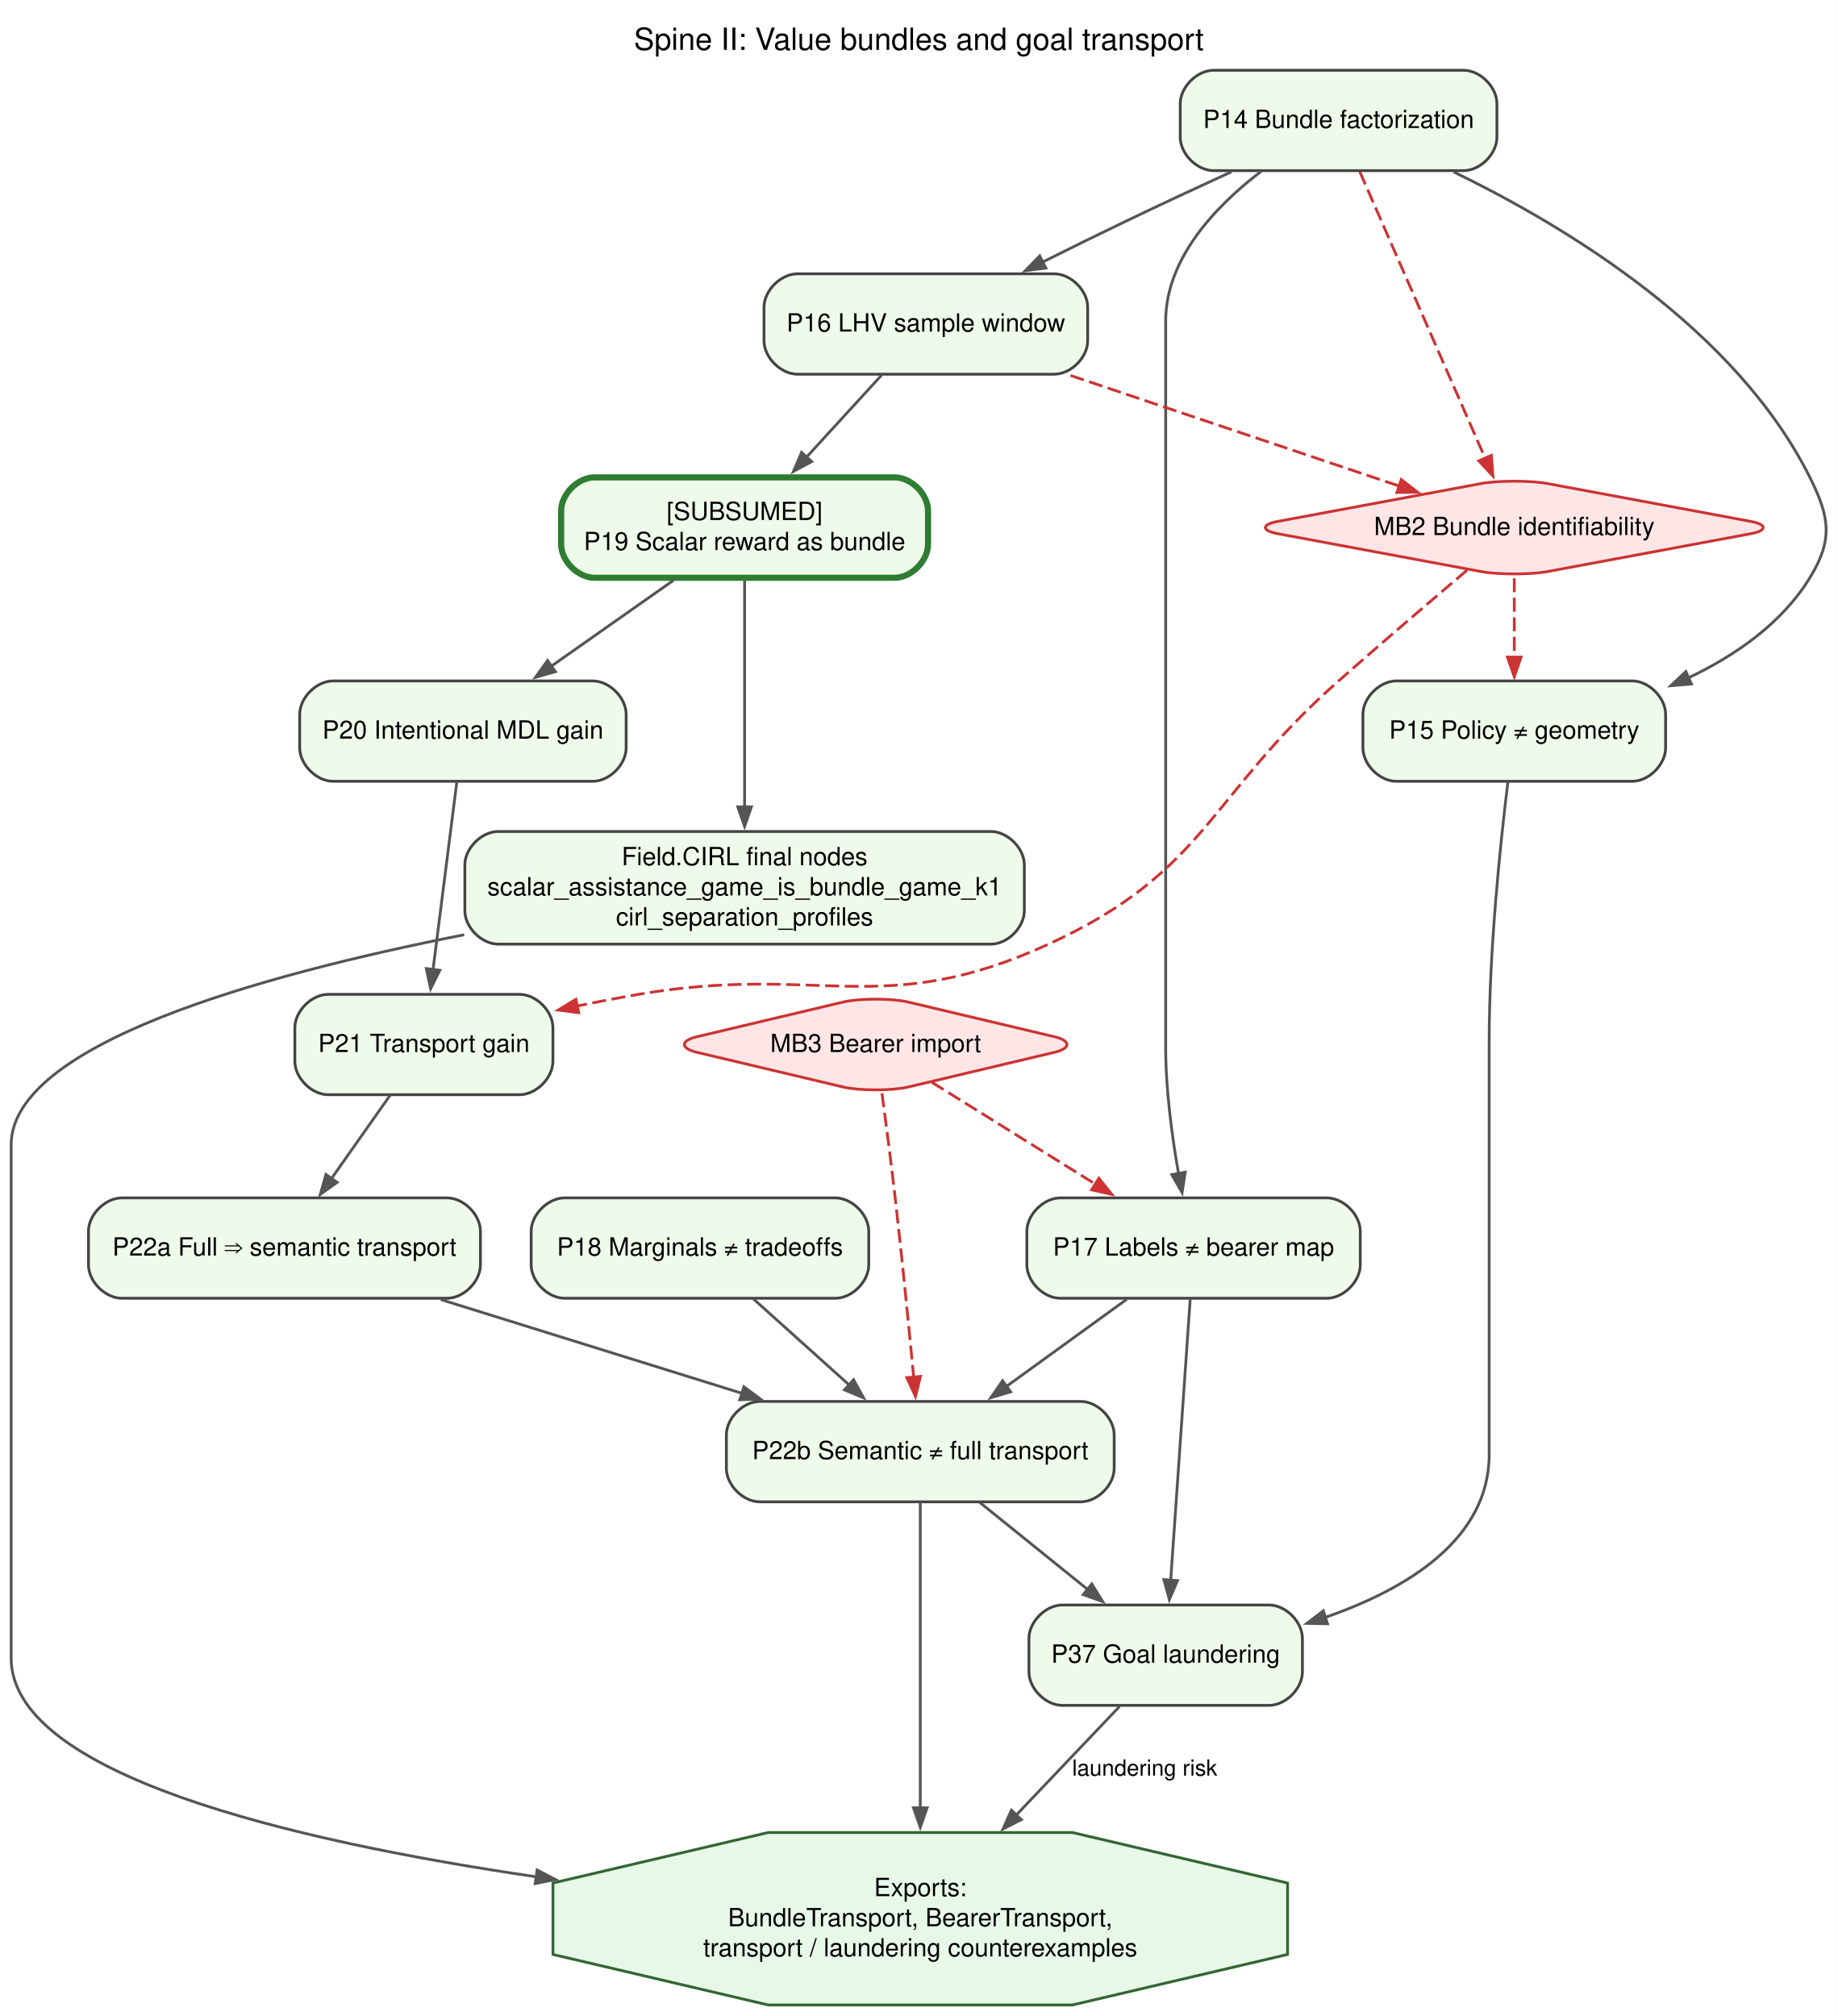
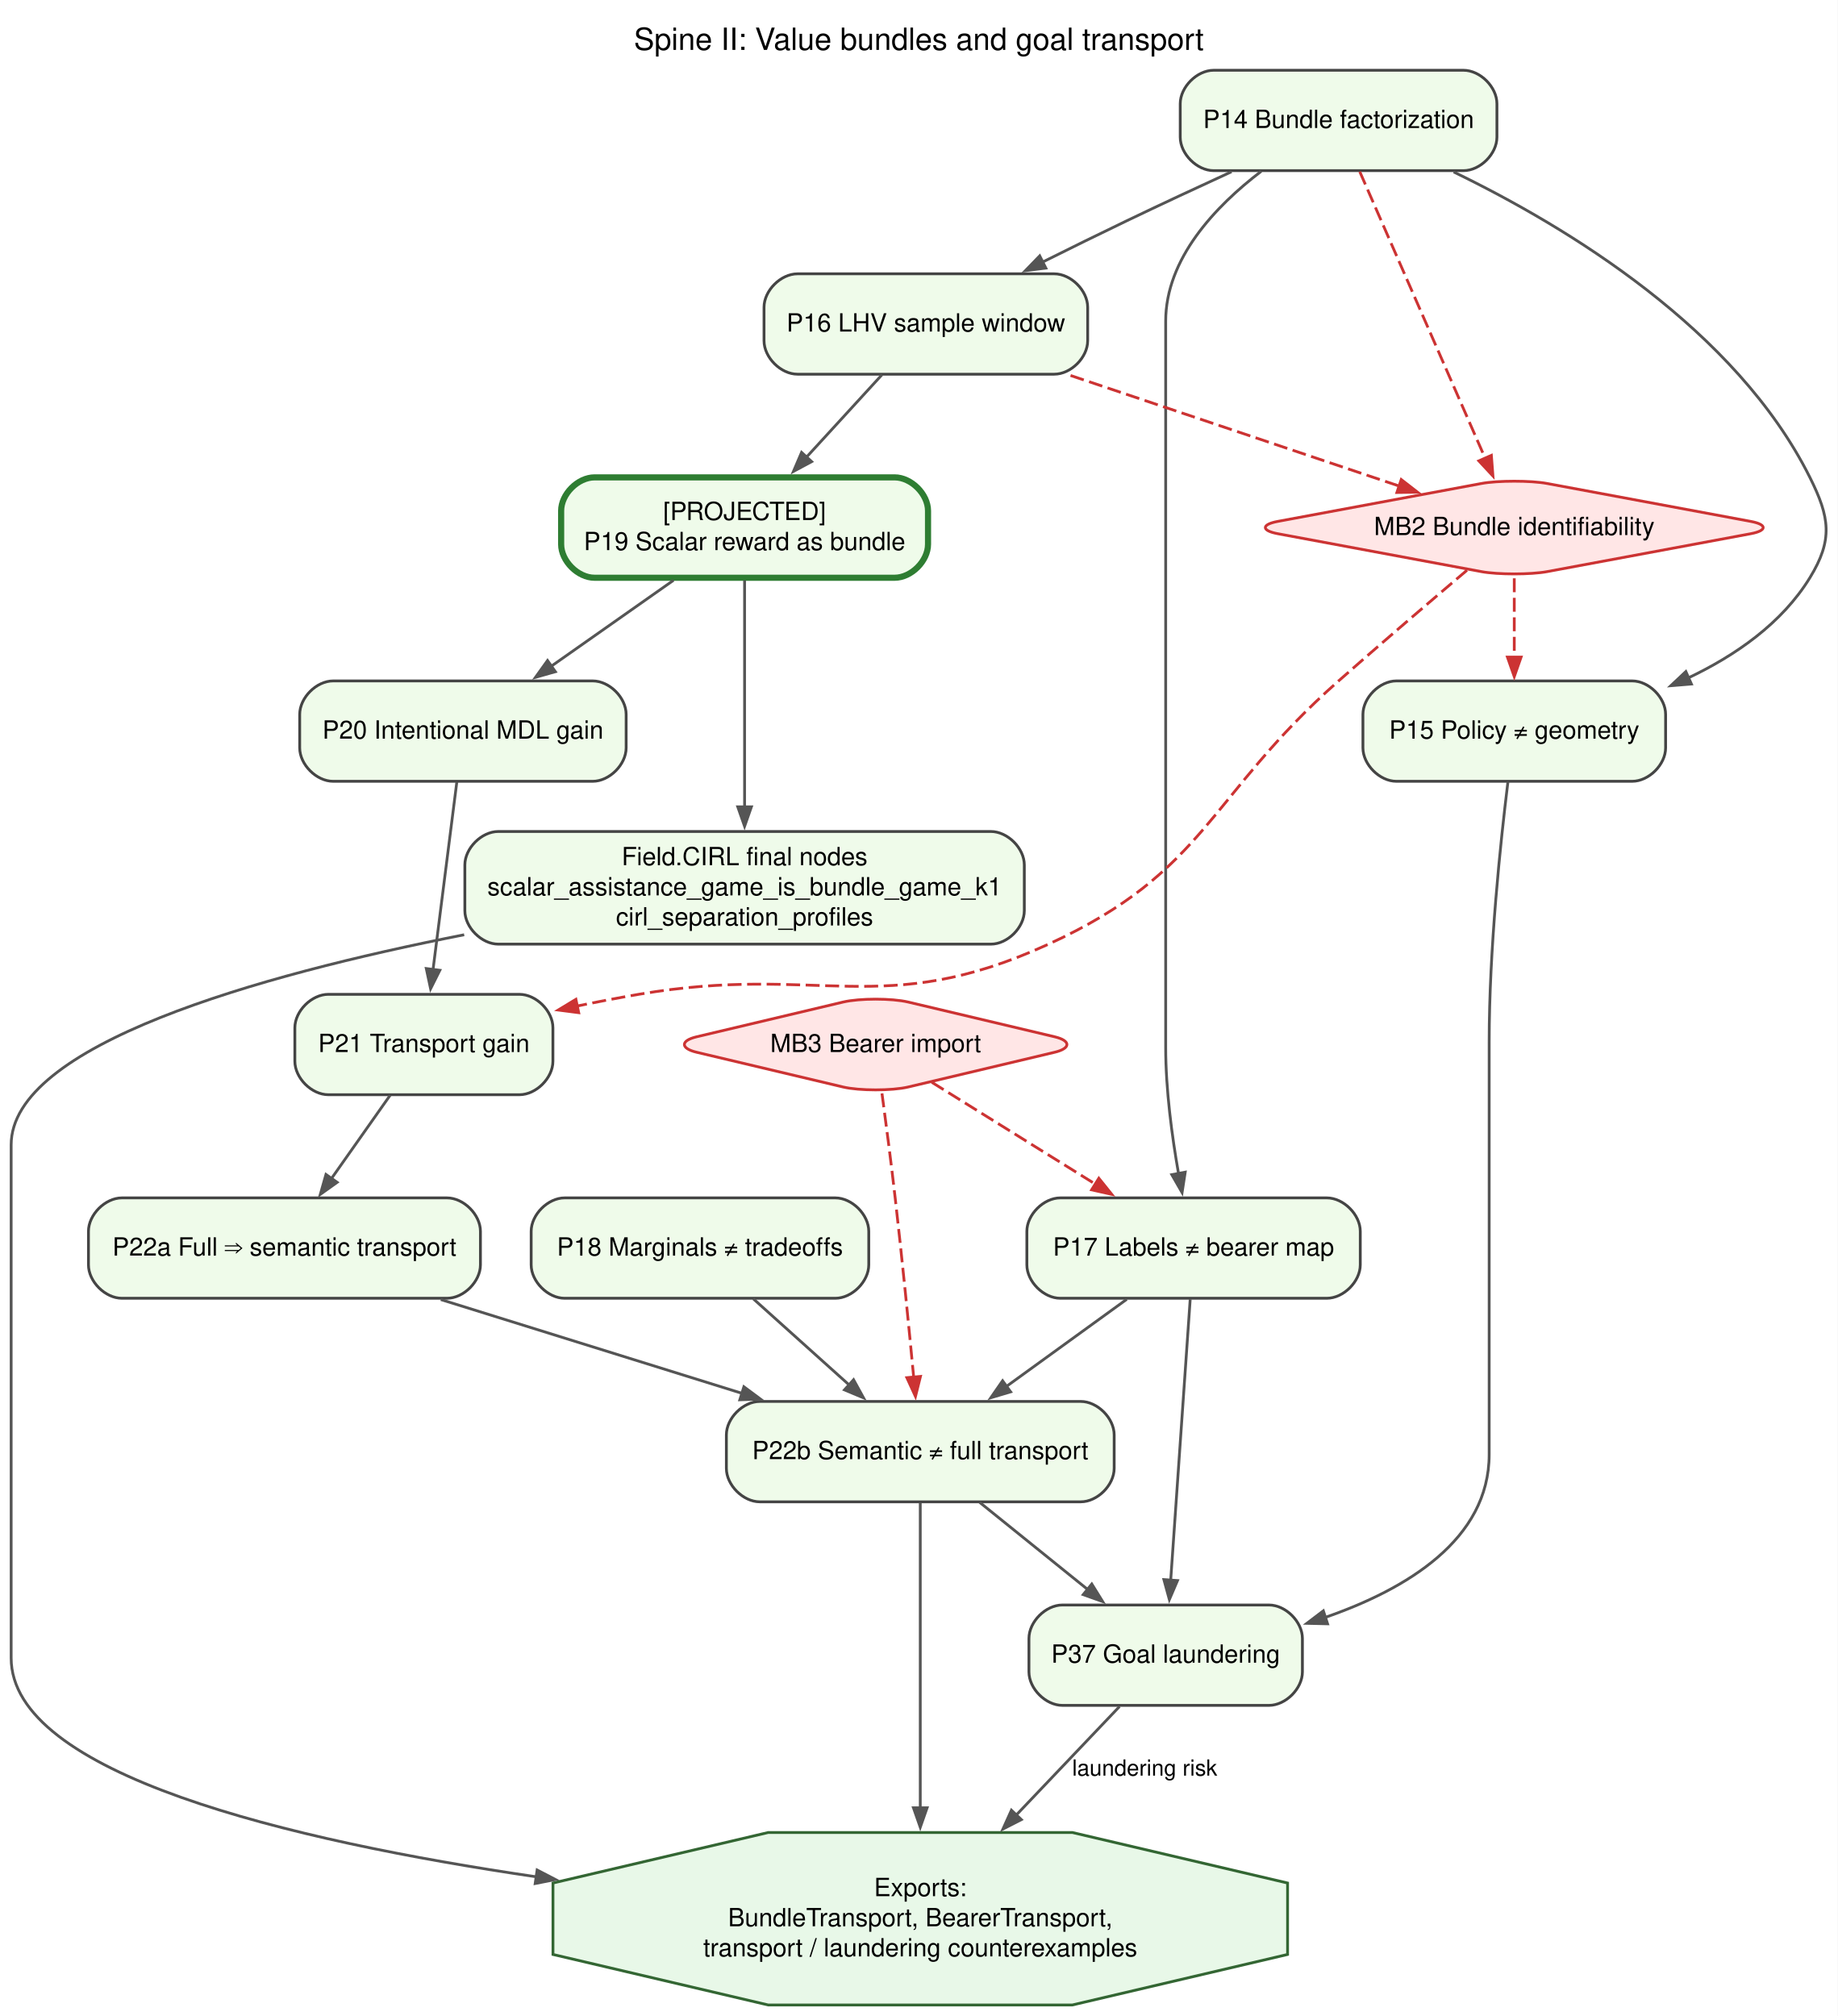
<svg xmlns="http://www.w3.org/2000/svg" xmlns:xlink="http://www.w3.org/1999/xlink" width="659pt" height="723pt" viewBox="0.00 0.00 659.00 723.00">
  <g id="graph0" class="graph" transform="scale(1 1) rotate(0) translate(4 719.04)">
    <polygon fill="white" stroke="none" points="-4,4 -4,-719.04 654.97,-719.04 654.97,4 -4,4" />
    <text xml:space="preserve" text-anchor="middle" x="325.48" y="-701.14" font-family="Helvetica,sans-Serif" font-size="11.00">Spine II: Value bundles and goal transport</text>
    <a xlink:href="../../node/P14/" class="lean-graph-node">
      <g id="node1" class="node">
        <path fill="#effbea" stroke="#444444" d="M520.78,-693.84C520.78,-693.84 431.22,-693.84 431.22,-693.84 425.22,-693.84 419.22,-687.84 419.22,-681.84 419.22,-681.84 419.22,-669.84 419.22,-669.84 419.22,-663.84 425.22,-657.84 431.22,-657.84 431.22,-657.84 520.78,-657.84 520.78,-657.84 526.78,-657.84 532.78,-663.84 532.78,-669.84 532.78,-669.84 532.78,-681.84 532.78,-681.84 532.78,-687.84 526.78,-693.84 520.78,-693.84" />
        <text xml:space="preserve" text-anchor="middle" x="476" y="-673.14" font-family="Helvetica,sans-Serif" font-size="9.00">P14 Bundle factorization</text>
      </g>
    </a>
    <a xlink:href="../../node/P15/" class="lean-graph-node">
      <g id="node2" class="node">
        <path fill="#effbea" stroke="#444444" d="M581.27,-474.84C581.27,-474.84 496.73,-474.84 496.73,-474.84 490.73,-474.84 484.73,-468.84 484.73,-462.84 484.73,-462.84 484.73,-450.84 484.73,-450.84 484.73,-444.84 490.73,-438.84 496.73,-438.84 496.73,-438.84 581.27,-438.84 581.27,-438.84 587.27,-438.84 593.27,-444.84 593.27,-450.84 593.27,-450.84 593.27,-462.84 593.27,-462.84 593.27,-468.84 587.27,-474.84 581.27,-474.84" />
        <text xml:space="preserve" text-anchor="middle" x="539" y="-454.14" font-family="Helvetica,sans-Serif" font-size="9.00">P15 Policy ≠ geometry</text>
      </g>
    </a>
    <g id="edge1" class="edge">
      <path fill="none" stroke="#555555" d="M517.26,-657.38C558.19,-637.53 618.52,-600.87 645,-547.84 652.15,-533.53 653.36,-525.48 645,-511.84 634.99,-495.51 618.32,-483.92 601.13,-475.79" />
      <polygon fill="#555555" stroke="#555555" points="602.52,-473.73 595.13,-473.12 600.53,-478.2 602.52,-473.73" />
    </g>
    <a xlink:href="../../node/P16/" class="lean-graph-node">
      <g id="node3" class="node">
        <path fill="#effbea" stroke="#444444" d="M374.03,-620.84C374.03,-620.84 281.97,-620.84 281.97,-620.84 275.97,-620.84 269.97,-614.84 269.97,-608.84 269.97,-608.84 269.97,-596.84 269.97,-596.84 269.97,-590.84 275.97,-584.84 281.97,-584.84 281.97,-584.84 374.03,-584.84 374.03,-584.84 380.03,-584.84 386.03,-590.84 386.03,-596.84 386.03,-596.84 386.03,-608.84 386.03,-608.84 386.03,-614.84 380.03,-620.84 374.03,-620.84" />
        <text xml:space="preserve" text-anchor="middle" x="328" y="-600.14" font-family="Helvetica,sans-Serif" font-size="9.00">P16 LHV sample window</text>
      </g>
    </a>
    <g id="edge2" class="edge">
      <path fill="none" stroke="#555555" d="M437.61,-657.45C425.54,-651.91 412.18,-645.69 400,-639.84 390.16,-635.12 379.63,-629.93 369.73,-624.99" />
      <polygon fill="#555555" stroke="#555555" points="371.03,-622.9 363.67,-621.96 368.83,-627.28 371.03,-622.9" />
    </g>
    <a xlink:href="../../node/P17/" class="lean-graph-node">
      <g id="node4" class="node">
        <path fill="#effbea" stroke="#444444" d="M471.78,-289.44C471.78,-289.44 376.22,-289.44 376.22,-289.44 370.22,-289.44 364.22,-283.44 364.22,-277.44 364.22,-277.44 364.22,-265.44 364.22,-265.44 364.22,-259.44 370.22,-253.44 376.22,-253.44 376.22,-253.44 471.78,-253.44 471.78,-253.44 477.78,-253.44 483.78,-259.44 483.78,-265.44 483.78,-265.44 483.78,-277.44 483.78,-277.44 483.78,-283.44 477.78,-289.44 471.78,-289.44" />
        <text xml:space="preserve" text-anchor="middle" x="424" y="-268.74" font-family="Helvetica,sans-Serif" font-size="9.00">P17 Labels ≠ bearer map</text>
      </g>
    </a>
    <g id="edge3" class="edge">
      <path fill="none" stroke="#555555" d="M448.26,-657.61C431.76,-645.02 414,-626.26 414,-603.84 414,-603.84 414,-603.84 414,-343.44 414,-328.33 416.25,-311.58 418.61,-298.15" />
      <polygon fill="#555555" stroke="#555555" points="421.01,-298.67 419.88,-291.34 416.19,-297.77 421.01,-298.67" />
    </g>
    <a xlink:href="../../cards/mb2-bundle-identifiability/" class="lean-graph-node">
      <g id="node13" class="node">
        <path fill="#ffe6e6" stroke="#cc3333" d="M527.2,-545.64C527.2,-545.64 454.16,-532.04 454.16,-532.04 448.26,-530.94 448.26,-528.74 454.16,-527.64 454.16,-527.64 527.2,-514.04 527.2,-514.04 533.1,-512.94 544.9,-512.94 550.8,-514.04 550.8,-514.04 623.84,-527.64 623.84,-527.64 629.74,-528.74 629.74,-530.94 623.84,-532.04 623.84,-532.04 550.8,-545.64 550.8,-545.64 544.9,-546.74 533.1,-546.74 527.2,-545.64" />
        <text xml:space="preserve" text-anchor="middle" x="539" y="-527.14" font-family="Helvetica,sans-Serif" font-size="9.00">MB2 Bundle identifiability</text>
      </g>
    </a>
    <g id="edge15" class="edge">
      <path fill="none" stroke="#cc3333" stroke-dasharray="5,2" d="M483.6,-657.47C494.85,-631.76 515.96,-583.51 528.62,-554.56" />
      <polygon fill="#cc3333" stroke="#cc3333" points="530.79,-555.73 531.35,-548.33 526.3,-553.76 530.79,-555.73" />
    </g>
    <a xlink:href="../../node/P37/" class="lean-graph-node">
      <g id="node12" class="node">
        <path fill="#effbea" stroke="#444444" d="M451.03,-143.44C451.03,-143.44 376.97,-143.44 376.97,-143.44 370.97,-143.44 364.97,-137.44 364.97,-131.44 364.97,-131.44 364.97,-119.44 364.97,-119.44 364.97,-113.44 370.97,-107.44 376.97,-107.44 376.97,-107.44 451.03,-107.44 451.03,-107.44 457.03,-107.44 463.03,-113.44 463.03,-119.44 463.03,-119.44 463.03,-131.44 463.03,-131.44 463.03,-137.44 457.03,-143.44 451.03,-143.44" />
        <text xml:space="preserve" text-anchor="middle" x="414" y="-122.74" font-family="Helvetica,sans-Serif" font-size="9.00">P37 Goal laundering</text>
      </g>
    </a>
    <g id="edge12" class="edge">
      <path fill="none" stroke="#555555" d="M536.73,-438.67C534.06,-416.98 530,-378.52 530,-345.44 530,-345.44 530,-345.44 530,-197.44 530,-166.88 500.35,-149.07 471.03,-138.93" />
      <polygon fill="#555555" stroke="#555555" points="472.05,-136.69 464.63,-136.86 470.54,-141.35 472.05,-136.69" />
    </g>
    <a xlink:href="../../node/P19/" class="lean-graph-node">
      <g id="node6" class="node">
        <path fill="#effbea" stroke="#2e7d32" stroke-width="2.2" d="M316.78,-547.84C316.78,-547.84 209.22,-547.84 209.22,-547.84 203.22,-547.84 197.22,-541.84 197.22,-535.84 197.22,-535.84 197.22,-523.84 197.22,-523.84 197.22,-517.84 203.22,-511.84 209.22,-511.84 209.22,-511.84 316.78,-511.84 316.78,-511.84 322.78,-511.84 328.78,-517.84 328.78,-523.84 328.78,-523.84 328.78,-535.84 328.78,-535.84 328.78,-541.84 322.78,-547.84 316.78,-547.84" />
-         <text xml:space="preserve" text-anchor="middle" x="263" y="-532.54" font-family="Helvetica,sans-Serif" font-size="9.00">[SUBSUMED]</text>
+         <text xml:space="preserve" text-anchor="middle" x="263" y="-532.54" font-family="Helvetica,sans-Serif" font-size="9.00">[PROJECTED]</text>
        <text xml:space="preserve" text-anchor="middle" x="263" y="-521.74" font-family="Helvetica,sans-Serif" font-size="9.00">P19 Scalar reward as bundle</text>
      </g>
    </a>
    <g id="edge4" class="edge">
      <path fill="none" stroke="#555555" d="M312.27,-584.65C304.13,-575.77 294.06,-564.77 285.15,-555.04" />
      <polygon fill="#555555" stroke="#555555" points="287.05,-553.49 280.52,-549.98 283.44,-556.8 287.05,-553.49" />
    </g>
    <g id="edge16" class="edge">
      <path fill="none" stroke="#cc3333" stroke-dasharray="5,2" d="M379.89,-584.38C416.26,-572.14 464.22,-556.01 497.94,-544.66" />
      <polygon fill="#cc3333" stroke="#cc3333" points="498.47,-547.06 504.33,-542.51 496.91,-542.42 498.47,-547.06" />
    </g>
    <a xlink:href="../../node/P22b/" class="lean-graph-node">
      <g id="node11" class="node">
        <path fill="#effbea" stroke="#444444" d="M383.53,-216.44C383.53,-216.44 268.47,-216.44 268.47,-216.44 262.47,-216.44 256.47,-210.44 256.47,-204.44 256.47,-204.44 256.47,-192.44 256.47,-192.44 256.47,-186.44 262.47,-180.44 268.47,-180.44 268.47,-180.44 383.53,-180.44 383.53,-180.44 389.53,-180.44 395.53,-186.44 395.53,-192.44 395.53,-192.44 395.53,-204.44 395.53,-204.44 395.53,-210.44 389.53,-216.44 383.53,-216.44" />
        <text xml:space="preserve" text-anchor="middle" x="326" y="-195.74" font-family="Helvetica,sans-Serif" font-size="9.00">P22b Semantic ≠ full transport</text>
      </g>
    </a>
    <g id="edge10" class="edge">
      <path fill="none" stroke="#555555" d="M400.03,-253.07C386.98,-243.62 370.69,-231.82 356.71,-221.69" />
      <polygon fill="#555555" stroke="#555555" points="358.4,-219.89 351.29,-217.76 355.52,-223.86 358.4,-219.89" />
    </g>
    <g id="edge13" class="edge">
      <path fill="none" stroke="#555555" d="M422.79,-253.07C421.05,-227.99 417.82,-181.45 415.8,-152.31" />
      <polygon fill="#555555" stroke="#555555" points="418.24,-152.2 415.32,-145.38 413.36,-152.54 418.24,-152.2" />
    </g>
    <a xlink:href="../../node/P18/" class="lean-graph-node">
      <g id="node5" class="node">
        <path fill="#effbea" stroke="#444444" d="M295.53,-289.44C295.53,-289.44 198.47,-289.44 198.47,-289.44 192.47,-289.44 186.47,-283.44 186.47,-277.44 186.47,-277.44 186.47,-265.44 186.47,-265.44 186.47,-259.44 192.47,-253.44 198.47,-253.44 198.47,-253.44 295.53,-253.44 295.53,-253.44 301.53,-253.44 307.53,-259.44 307.53,-265.44 307.53,-265.44 307.53,-277.44 307.53,-277.44 307.53,-283.44 301.53,-289.44 295.53,-289.44" />
        <text xml:space="preserve" text-anchor="middle" x="247" y="-268.74" font-family="Helvetica,sans-Serif" font-size="9.00">P18 Marginals ≠ tradeoffs</text>
      </g>
    </a>
    <g id="edge11" class="edge">
      <path fill="none" stroke="#555555" d="M266.12,-253.25C276.53,-243.91 289.53,-232.22 300.75,-222.13" />
      <polygon fill="#555555" stroke="#555555" points="302.08,-224.23 305.65,-217.73 298.81,-220.59 302.08,-224.23" />
    </g>
    <a xlink:href="../../node/FCIRL/" class="lean-graph-node">
      <g id="node7" class="node">
        <path fill="#effbea" stroke="#444444" d="M351.31,-420.84C351.31,-420.84 174.69,-420.84 174.69,-420.84 168.69,-420.84 162.69,-414.84 162.69,-408.84 162.69,-408.84 162.69,-392.44 162.69,-392.44 162.69,-386.44 168.69,-380.44 174.69,-380.44 174.69,-380.44 351.31,-380.44 351.31,-380.44 357.31,-380.44 363.31,-386.44 363.31,-392.44 363.31,-392.44 363.31,-408.84 363.31,-408.84 363.31,-414.84 357.31,-420.84 351.31,-420.84" />
        <text xml:space="preserve" text-anchor="middle" x="263" y="-408.74" font-family="Helvetica,sans-Serif" font-size="9.00">Field.CIRL final nodes</text>
        <text xml:space="preserve" text-anchor="middle" x="263" y="-397.94" font-family="Helvetica,sans-Serif" font-size="9.00">scalar_assistance_game_is_bundle_game_k1</text>
        <text xml:space="preserve" text-anchor="middle" x="263" y="-387.14" font-family="Helvetica,sans-Serif" font-size="9.00">cirl_separation_profiles</text>
      </g>
    </a>
    <g id="edge9" class="edge">
      <path fill="none" stroke="#555555" d="M263,-510.89C263,-489.69 263,-454.2 263,-429.44" />
      <polygon fill="#555555" stroke="#555555" points="265.45,-429.69 263,-422.69 260.55,-429.69 265.45,-429.69" />
    </g>
    <a xlink:href="../../node/P20/" class="lean-graph-node">
      <g id="node8" class="node">
        <path fill="#effbea" stroke="#444444" d="M208.53,-474.84C208.53,-474.84 115.47,-474.84 115.47,-474.84 109.47,-474.84 103.47,-468.84 103.47,-462.84 103.47,-462.84 103.47,-450.84 103.47,-450.84 103.47,-444.84 109.47,-438.84 115.47,-438.84 115.47,-438.84 208.53,-438.84 208.53,-438.84 214.53,-438.84 220.53,-444.84 220.53,-450.84 220.53,-450.84 220.53,-462.84 220.53,-462.84 220.53,-468.84 214.53,-474.84 208.53,-474.84" />
        <text xml:space="preserve" text-anchor="middle" x="162" y="-454.14" font-family="Helvetica,sans-Serif" font-size="9.00">P20 Intentional MDL gain</text>
      </g>
    </a>
    <g id="edge5" class="edge">
      <path fill="none" stroke="#555555" d="M237.51,-510.93C224.15,-501.53 207.67,-489.95 193.52,-480" />
      <polygon fill="#555555" stroke="#555555" points="195.15,-478.15 188.02,-476.13 192.34,-482.16 195.15,-478.15" />
    </g>
    <a xlink:href="../../node/OUT/" class="lean-graph-node">
      <g id="node15" class="node">
        <polygon fill="#e8f8e8" stroke="#336633" points="457.71,-18.11 457.71,-43.73 380.56,-61.84 271.44,-61.84 194.29,-43.73 194.29,-18.11 271.44,0 380.56,0 457.71,-18.11" />
        <text xml:space="preserve" text-anchor="middle" x="326" y="-39.02" font-family="Helvetica,sans-Serif" font-size="9.00">Exports:</text>
        <text xml:space="preserve" text-anchor="middle" x="326" y="-28.22" font-family="Helvetica,sans-Serif" font-size="9.00">BundleTransport, BearerTransport,</text>
        <text xml:space="preserve" text-anchor="middle" x="326" y="-17.42" font-family="Helvetica,sans-Serif" font-size="9.00">transport / laundering counterexamples</text>
      </g>
    </a>
    <g id="edge22" class="edge">
      <path fill="none" stroke="#555555" d="M162.45,-383.81C88.2,-369.18 0,-344.26 0,-308.44 0,-308.44 0,-308.44 0,-124.44 0,-82.87 99.37,-59 188.38,-45.95" />
      <polygon fill="#555555" stroke="#555555" points="188.61,-48.4 195.19,-44.98 187.91,-43.55 188.61,-48.4" />
    </g>
    <a xlink:href="../../node/P21/" class="lean-graph-node">
      <g id="node9" class="node">
        <path fill="#effbea" stroke="#444444" d="M182.27,-362.44C182.27,-362.44 113.73,-362.44 113.73,-362.44 107.73,-362.44 101.73,-356.44 101.73,-350.44 101.73,-350.44 101.73,-338.44 101.73,-338.44 101.73,-332.44 107.73,-326.44 113.73,-326.44 113.73,-326.44 182.27,-326.44 182.27,-326.44 188.27,-326.44 194.27,-332.44 194.27,-338.44 194.27,-338.44 194.27,-350.44 194.27,-350.44 194.27,-356.44 188.27,-362.44 182.27,-362.44" />
        <text xml:space="preserve" text-anchor="middle" x="148" y="-341.74" font-family="Helvetica,sans-Serif" font-size="9.00">P21 Transport gain</text>
      </g>
    </a>
    <g id="edge6" class="edge">
      <path fill="none" stroke="#555555" d="M159.81,-438.59C157.52,-420.55 153.91,-392.02 151.28,-371.29" />
      <polygon fill="#555555" stroke="#555555" points="153.72,-371.07 150.41,-364.44 148.86,-371.69 153.72,-371.07" />
    </g>
    <a xlink:href="../../node/P22a/" class="lean-graph-node">
      <g id="node10" class="node">
        <path fill="#effbea" stroke="#444444" d="M156.28,-289.44C156.28,-289.44 39.72,-289.44 39.72,-289.44 33.72,-289.44 27.72,-283.44 27.72,-277.44 27.72,-277.44 27.72,-265.44 27.72,-265.44 27.72,-259.44 33.72,-253.44 39.72,-253.44 39.72,-253.44 156.28,-253.44 156.28,-253.44 162.28,-253.44 168.28,-259.44 168.28,-265.44 168.28,-265.44 168.28,-277.44 168.28,-277.44 168.28,-283.44 162.28,-289.44 156.28,-289.44" />
        <text xml:space="preserve" text-anchor="middle" x="98" y="-268.74" font-family="Helvetica,sans-Serif" font-size="9.00">P22a Full ⇒ semantic transport</text>
      </g>
    </a>
    <g id="edge7" class="edge">
      <path fill="none" stroke="#555555" d="M135.9,-326.25C129.57,-317.27 121.73,-306.13 114.82,-296.33" />
      <polygon fill="#555555" stroke="#555555" points="116.9,-295.02 110.86,-290.71 112.89,-297.84 116.9,-295.02" />
    </g>
    <g id="edge8" class="edge">
      <path fill="none" stroke="#555555" d="M154.07,-252.98C186.78,-242.79 228.16,-229.91 262.13,-219.33" />
      <polygon fill="#555555" stroke="#555555" points="262.75,-221.7 268.7,-217.28 261.29,-217.03 262.75,-221.7" />
    </g>
    <g id="edge14" class="edge">
      <path fill="none" stroke="#555555" d="M347.3,-180.25C359,-170.82 373.64,-159.01 386.22,-148.85" />
      <polygon fill="#555555" stroke="#555555" points="387.5,-150.97 391.41,-144.67 384.42,-147.16 387.5,-150.97" />
    </g>
    <g id="edge21" class="edge">
      <path fill="none" stroke="#555555" d="M326,-180.04C326,-154.25 326,-105.23 326,-70.66" />
      <polygon fill="#555555" stroke="#555555" points="328.45,-70.71 326,-63.71 323.55,-70.71 328.45,-70.71" />
    </g>
    <g id="edge23" class="edge">
      <path fill="none" stroke="#555555" d="M397.45,-107.04C387,-96.05 373.11,-81.45 360.36,-68.05" />
      <polygon fill="#555555" stroke="#555555" points="362.24,-66.47 355.64,-63.09 358.69,-69.85 362.24,-66.47" />
      <text xml:space="preserve" text-anchor="middle" x="406.48" y="-82.24" font-family="Helvetica,sans-Serif" font-size="8.00">laundering risk</text>
    </g>
    <g id="edge17" class="edge">
      <path fill="none" stroke="#cc3333" stroke-dasharray="5,2" d="M539,-511.65C539,-503.11 539,-492.61 539,-483.16" />
      <polygon fill="#cc3333" stroke="#cc3333" points="541.45,-483.38 539,-476.38 536.55,-483.38 541.45,-483.38" />
    </g>
    <g id="edge18" class="edge">
      <path fill="none" stroke="#cc3333" stroke-dasharray="5,2" d="M522.04,-514.53C509.3,-503.72 491.45,-488.47 476,-474.84 429.19,-433.55 428.76,-406.43 372,-380.44 312.16,-353.04 289.88,-373.55 225,-362.44 217.77,-361.2 210.19,-359.74 202.72,-358.2" />
      <polygon fill="#cc3333" stroke="#cc3333" points="203.52,-355.86 196.17,-356.81 202.51,-360.65 203.52,-355.86" />
    </g>
    <a xlink:href="../../cards/mb3-bearer-import/" class="lean-graph-node">
      <g id="node14" class="node">
        <path fill="#ffe6e6" stroke="#cc3333" d="M298.32,-359.67C298.32,-359.67 245.79,-347.21 245.79,-347.21 239.95,-345.83 239.95,-343.06 245.79,-341.67 245.79,-341.67 298.32,-329.21 298.32,-329.21 304.16,-327.83 315.84,-327.83 321.68,-329.21 321.68,-329.21 374.21,-341.67 374.21,-341.67 380.05,-343.06 380.05,-345.83 374.21,-347.21 374.21,-347.21 321.68,-359.67 321.68,-359.67 315.84,-361.06 304.16,-361.06 298.32,-359.67" />
        <text xml:space="preserve" text-anchor="middle" x="310" y="-341.74" font-family="Helvetica,sans-Serif" font-size="9.00">MB3 Bearer import</text>
      </g>
    </a>
    <g id="edge19" class="edge">
      <path fill="none" stroke="#cc3333" stroke-dasharray="5,2" d="M330.12,-330.91C346.33,-320.82 369.51,-306.38 388.79,-294.37" />
      <polygon fill="#cc3333" stroke="#cc3333" points="390.03,-296.49 394.67,-290.71 387.44,-292.33 390.03,-296.49" />
    </g>
    <g id="edge20" class="edge">
      <path fill="none" stroke="#cc3333" stroke-dasharray="5,2" d="M312.27,-326.91C313.71,-316.23 315.56,-302.03 317,-289.44 319.49,-267.72 321.94,-243.01 323.65,-224.98" />
      <polygon fill="#cc3333" stroke="#cc3333" points="326.07,-225.42 324.28,-218.22 321.19,-224.96 326.07,-225.42" />
    </g>
  </g>
</svg>
